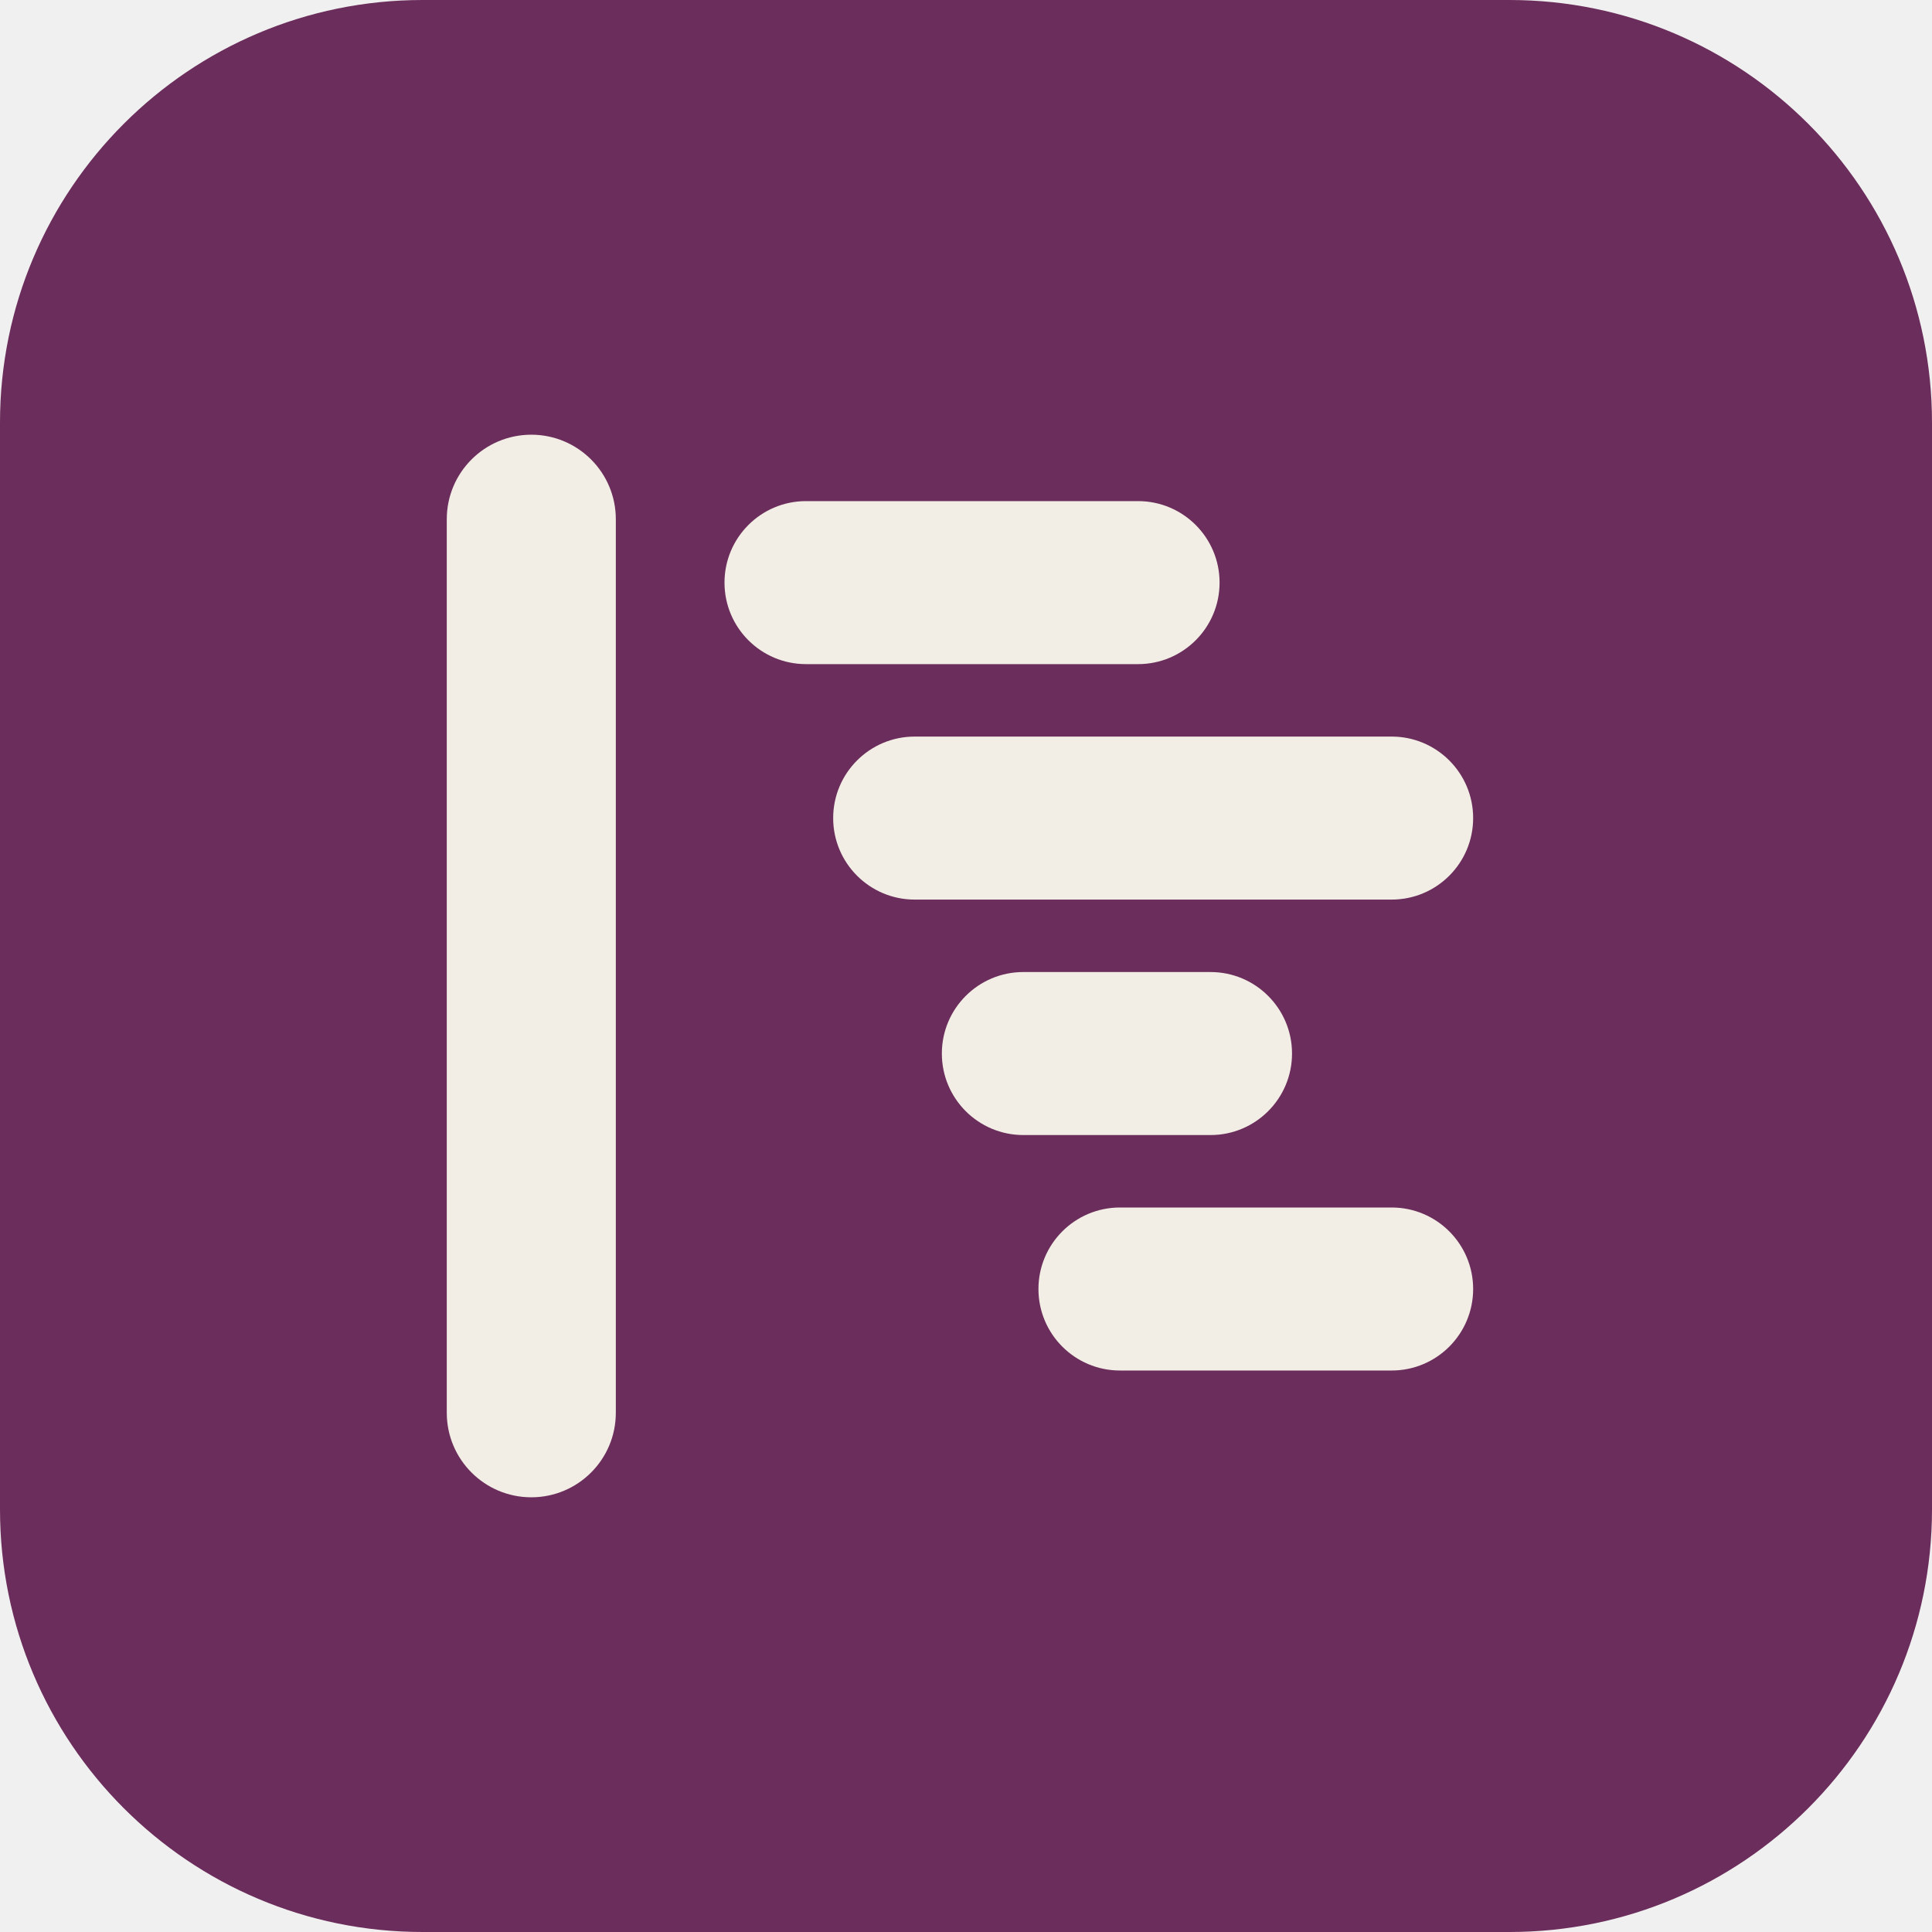
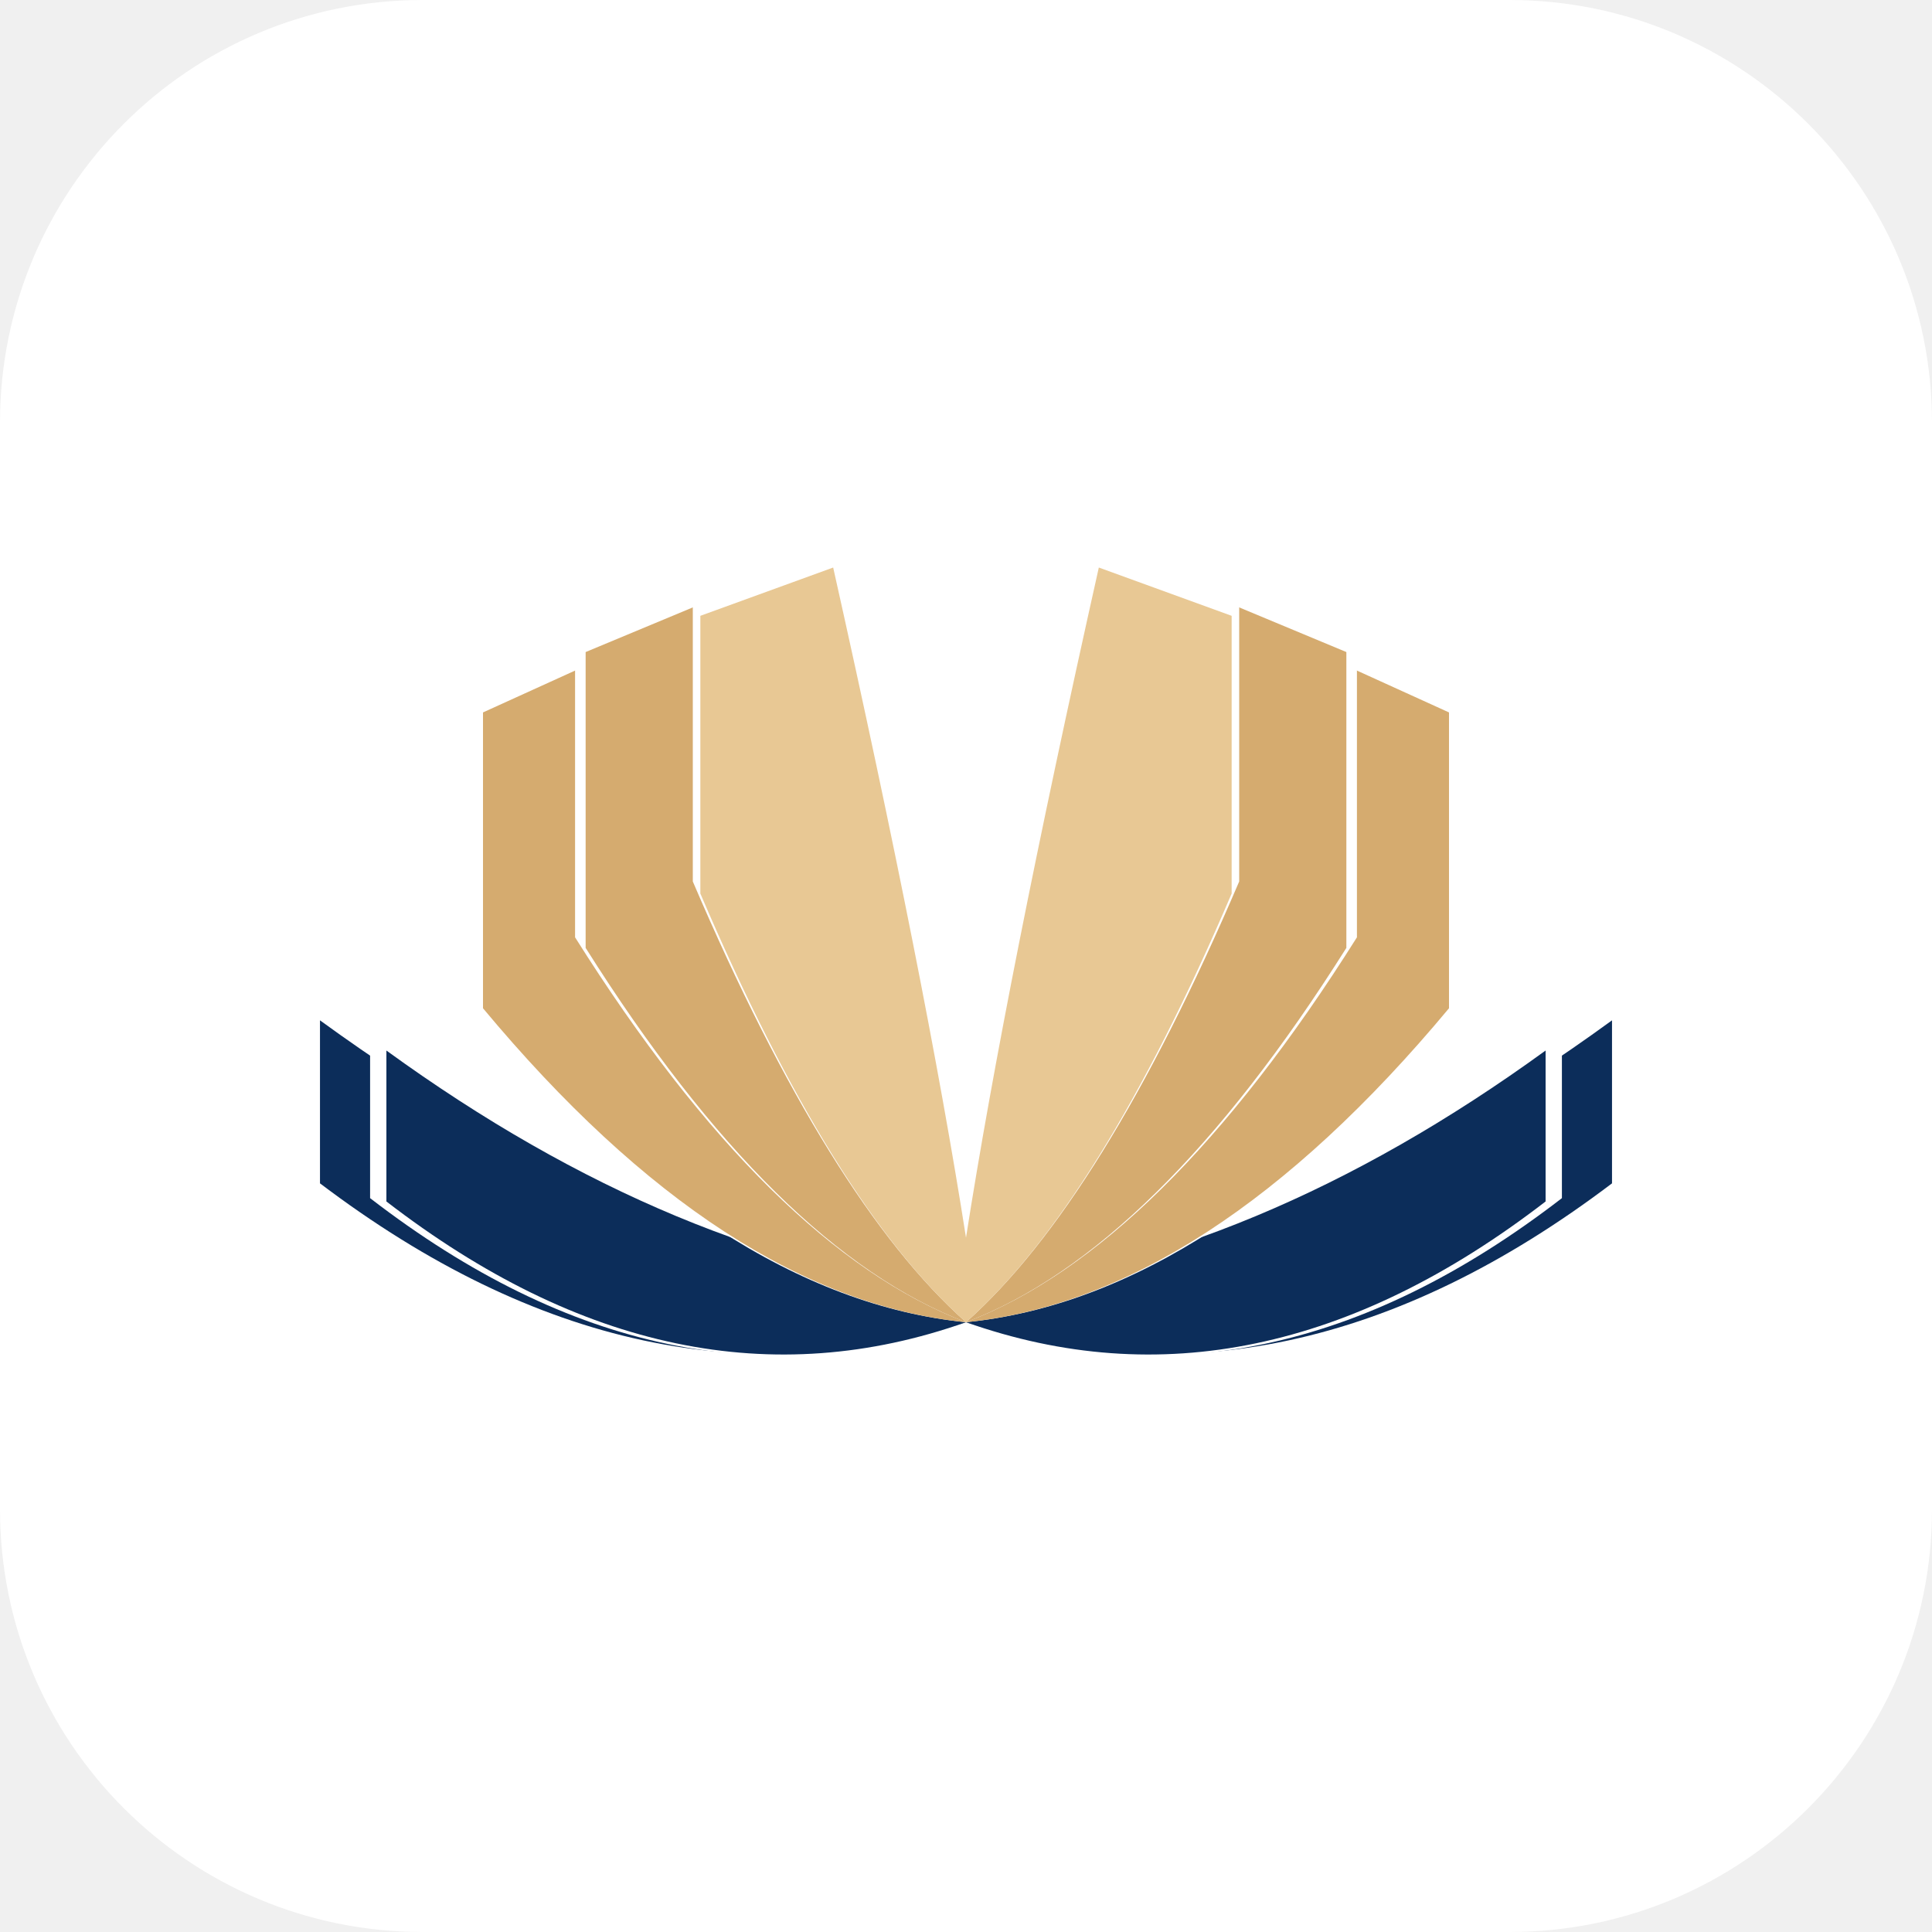
<svg xmlns="http://www.w3.org/2000/svg" viewBox="0 0 64 64" width="64" height="64" role="img" aria-label="The Book">
-   <rect width="64" height="64" rx="14" fill="#6b2d5b" />
-   <rect x="14.8" y="14.4" width="5.6" height="35.2" rx="2.8" fill="#f2eee5" />
-   <rect x="24" y="16.6" width="16.4" height="5.4" rx="2.7" fill="#f2eee5" />
-   <rect x="27.6" y="24.4" width="21.2" height="5.4" rx="2.7" fill="#f2eee5" />
-   <rect x="31.2" y="32.2" width="11.6" height="5.4" rx="2.7" fill="#f2eee5" />
-   <rect x="34.4" y="40" width="14.4" height="5.4" rx="2.7" fill="#f2eee5" />
+   <rect width="64" height="64" rx="14" fill="#ffffff" />
+   <path d="M32 43.8 Q21 47.4 10 39.07 L10 33.52 Q21 41.53 32 42.98Z" fill="#ffffff" />
+   <path d="M32 43.8 Q21.3 47.3 10.6 39.2 L10.6 33.8 Q21.3 41.59 32 43Z" fill="#0c2d5a" />
+   <path d="M32 43.8 Q43 47.4 54 39.07 L54 33.52 Q43 41.53 32 42.98Z" fill="#ffffff" />
+   <path d="M32 43.8 Q42.7 47.3 53.4 39.2 L53.4 33.8 Q42.7 41.59 32 43Z" fill="#0c2d5a" />
+   <path d="M32 43.8 Q22.13 47.3 12.26 39.69 L12.26 34.55 Q22.13 41.71 32 42.77Z" fill="#ffffff" />
+   <path d="M32 43.8 Q22.4 47.2 12.8 39.8 L12.8 34.8 Q22.4 41.77 32 42.8Z" fill="#0c2d5a" />
+   <path d="M32 43.8 Q41.87 47.3 51.74 39.69 L51.74 34.55 Q41.87 41.71 32 42.77Z" fill="#ffffff" />
+   <path d="M32 43.8 Q41.6 47.2 51.2 39.8 L51.2 34.8 Q41.6 41.77 32 42.8Z" fill="#0c2d5a" />
+   <path d="M32 43.8 Q23.78 42.98 15.55 33.11 L15.55 23.03 L20.08 20.98 Q28.42 34.24 32 42.36Z" fill="#ffffff" />
+   <path d="M32 43.8 Q24 43 16 33.4 L16 23.6 L20.4 21.6 Q28.52 34.5 32 42.4Z" fill="#d5ab6f" />
+   <path d="M32 43.8 Q40.22 42.98 48.45 33.11 L48.45 23.03 L43.92 20.98 Q35.58 34.24 32 42.36Z" fill="#ffffff" />
+   <path d="M32 43.8 Q40 43 48 33.4 L48 23.6 L43.6 21.6 Q35.48 34.5 32 42.4Z" fill="#d5ab6f" />
+   <path d="M32 43.8 Q25.52 41.33 19.05 31.05 L19.05 20.98 L23.98 18.92 Q29.59 33.07 32 41.74Z" fill="#ffffff" />
+   <path d="M32 43.8 Q25.7 41.4 19.4 31.4 L19.4 21.6 L24.2 19.6 Q29.66 33.36 32 41.8Z" fill="#d5ab6f" />
+   <path d="M32 43.8 Q38.48 41.33 44.95 31.05 L44.95 20.98 L40.02 18.92 Q34.41 33.07 32 41.74Z" fill="#ffffff" />
+   <path d="M32 43.8 Q38.3 41.4 44.6 31.4 L44.6 21.6 L39.8 19.6 Q34.34 33.36 32 41.8Z" fill="#d5ab6f" />
+   <path d="M32 43.8 Q27.48 39.79 22.95 29.2 L22.95 19.74 L27.48 18.1 Q30.64 32.25 32 40.92Z" fill="#ffffff" />
+   <path d="M32 43.8 Q27.6 39.9 23.2 29.6 L23.2 20.4 L27.6 18.8 Q30.68 32.56 32 41Z" fill="#e8c894" />
+   <path d="M32 43.8 Q36.52 39.79 41.05 29.2 L41.05 19.74 L36.52 18.1 Q33.36 32.25 32 40.92Z" fill="#ffffff" />
+   <path d="M32 43.8 Q36.4 39.9 40.8 29.6 L40.8 20.4 L36.4 18.8 Q33.32 32.56 32 41Z" fill="#e8c894" />
</svg>
